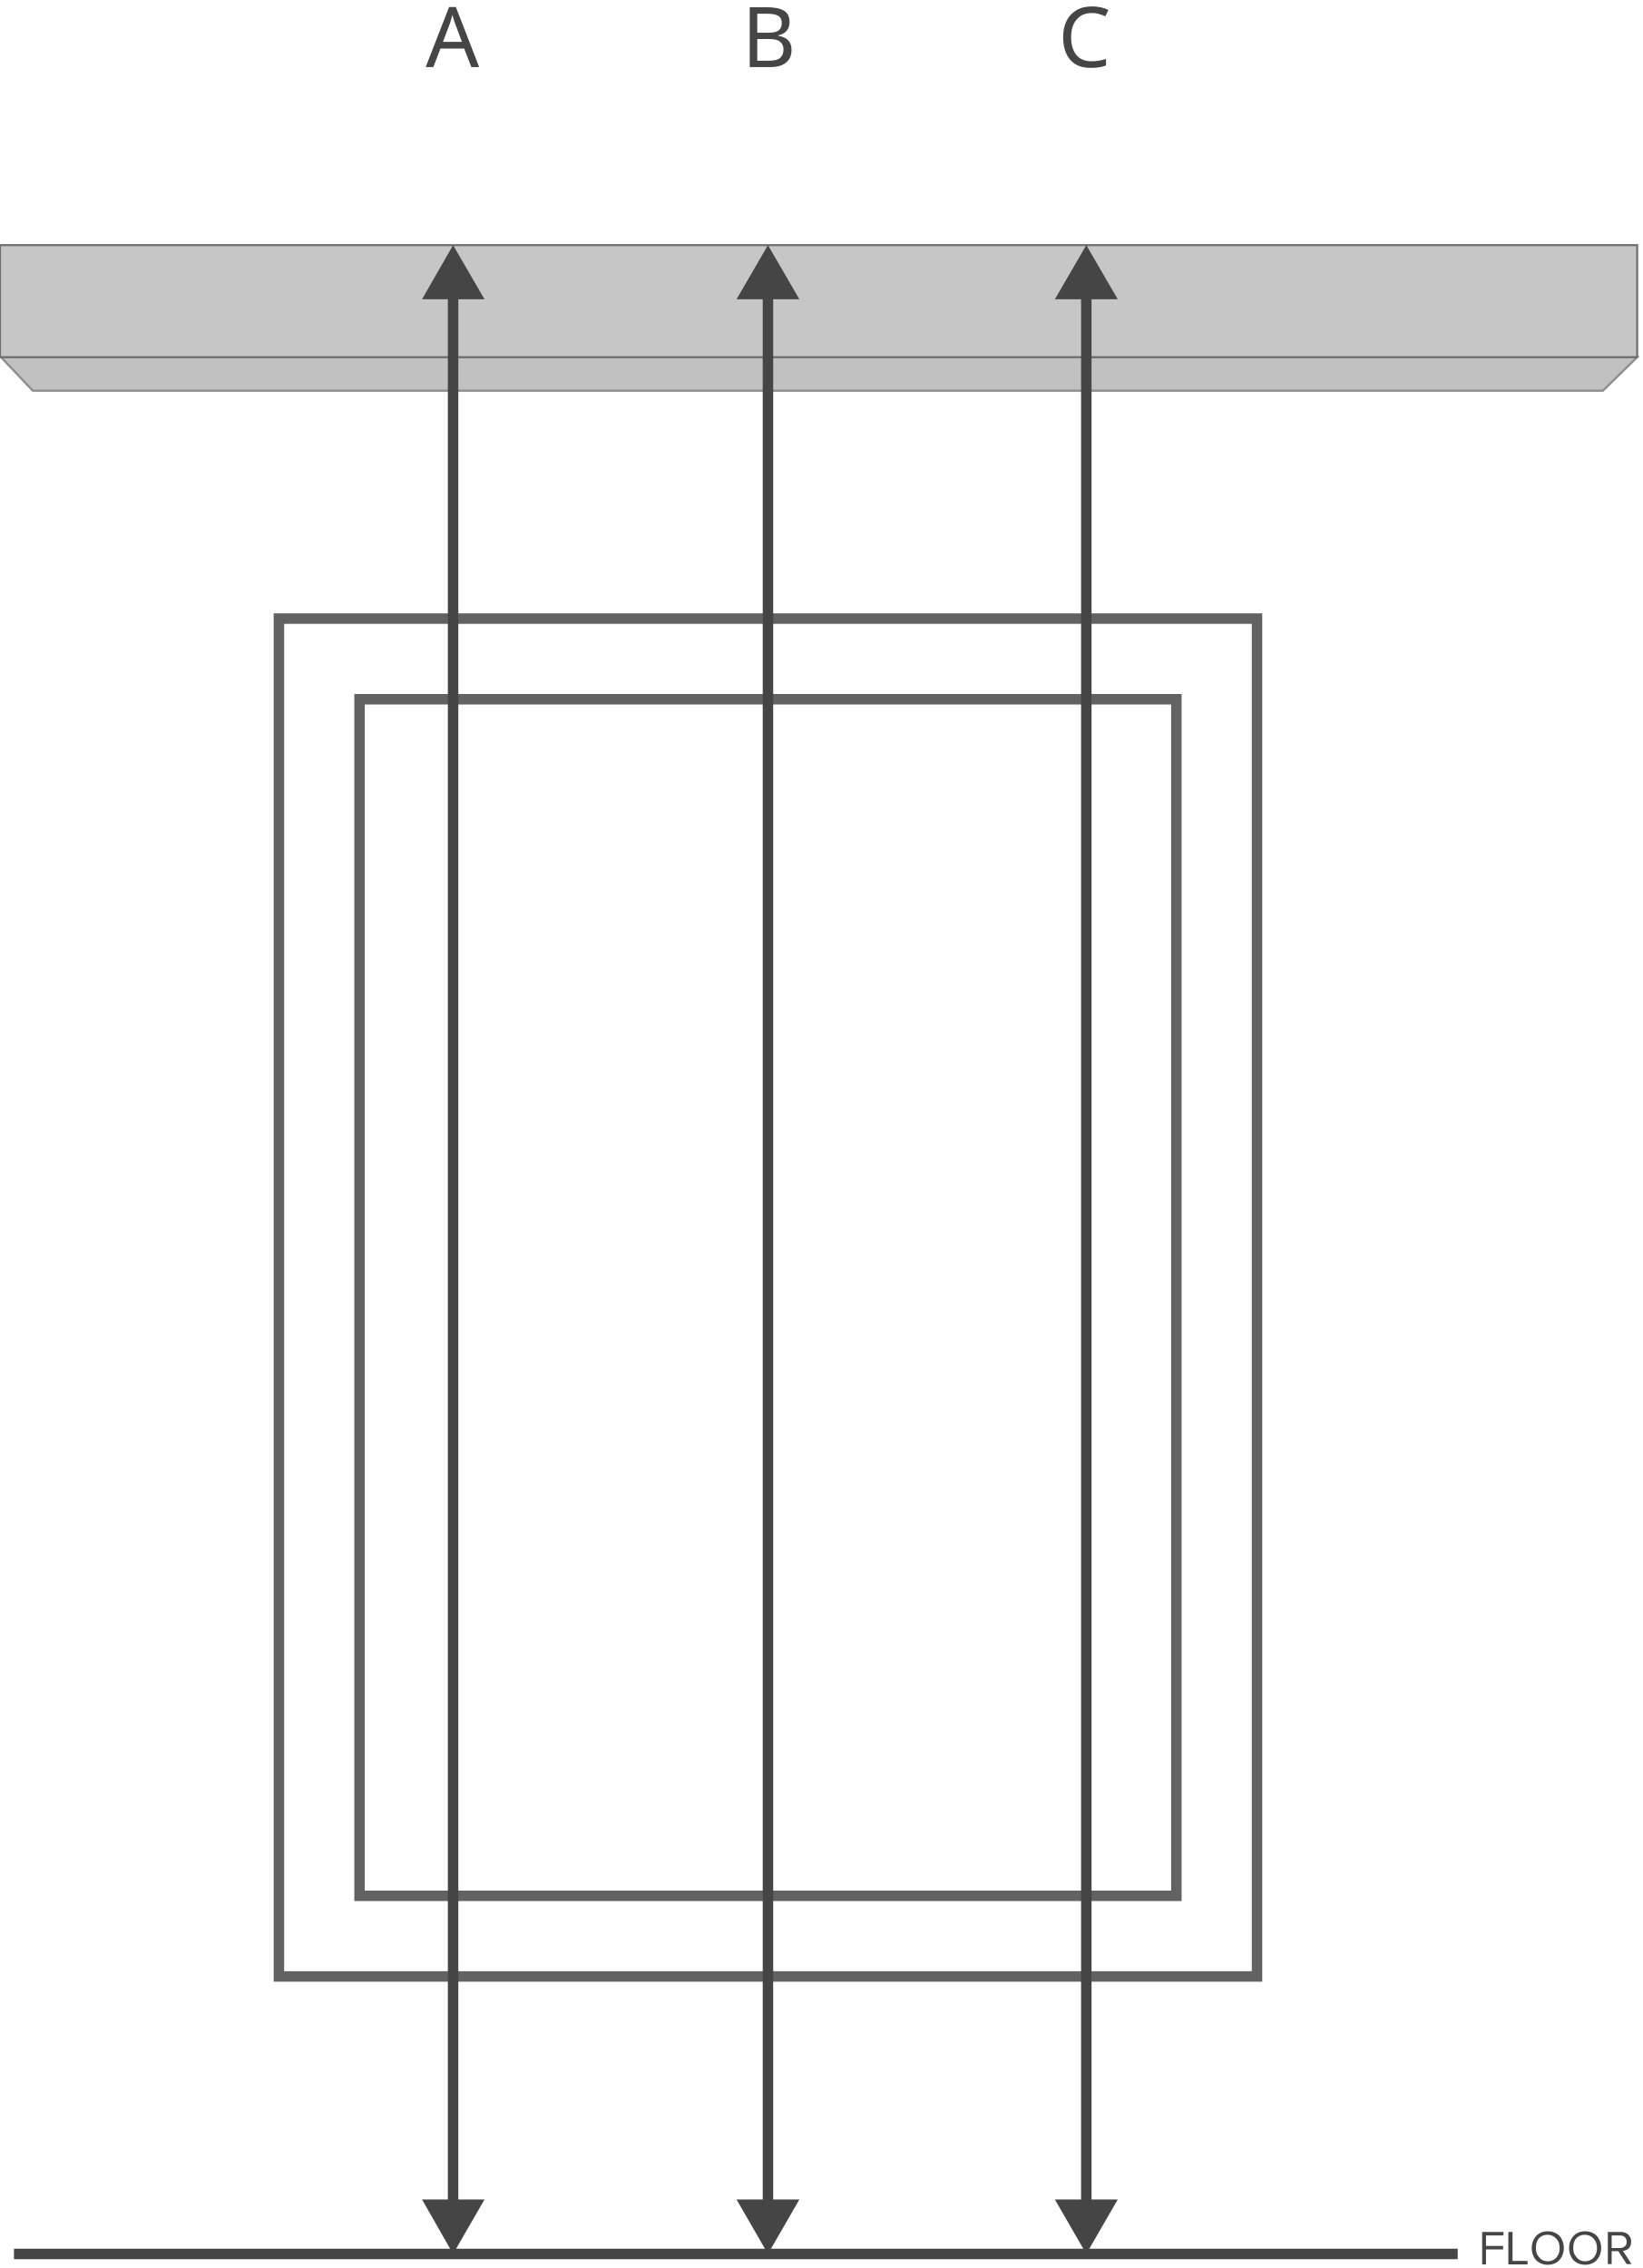
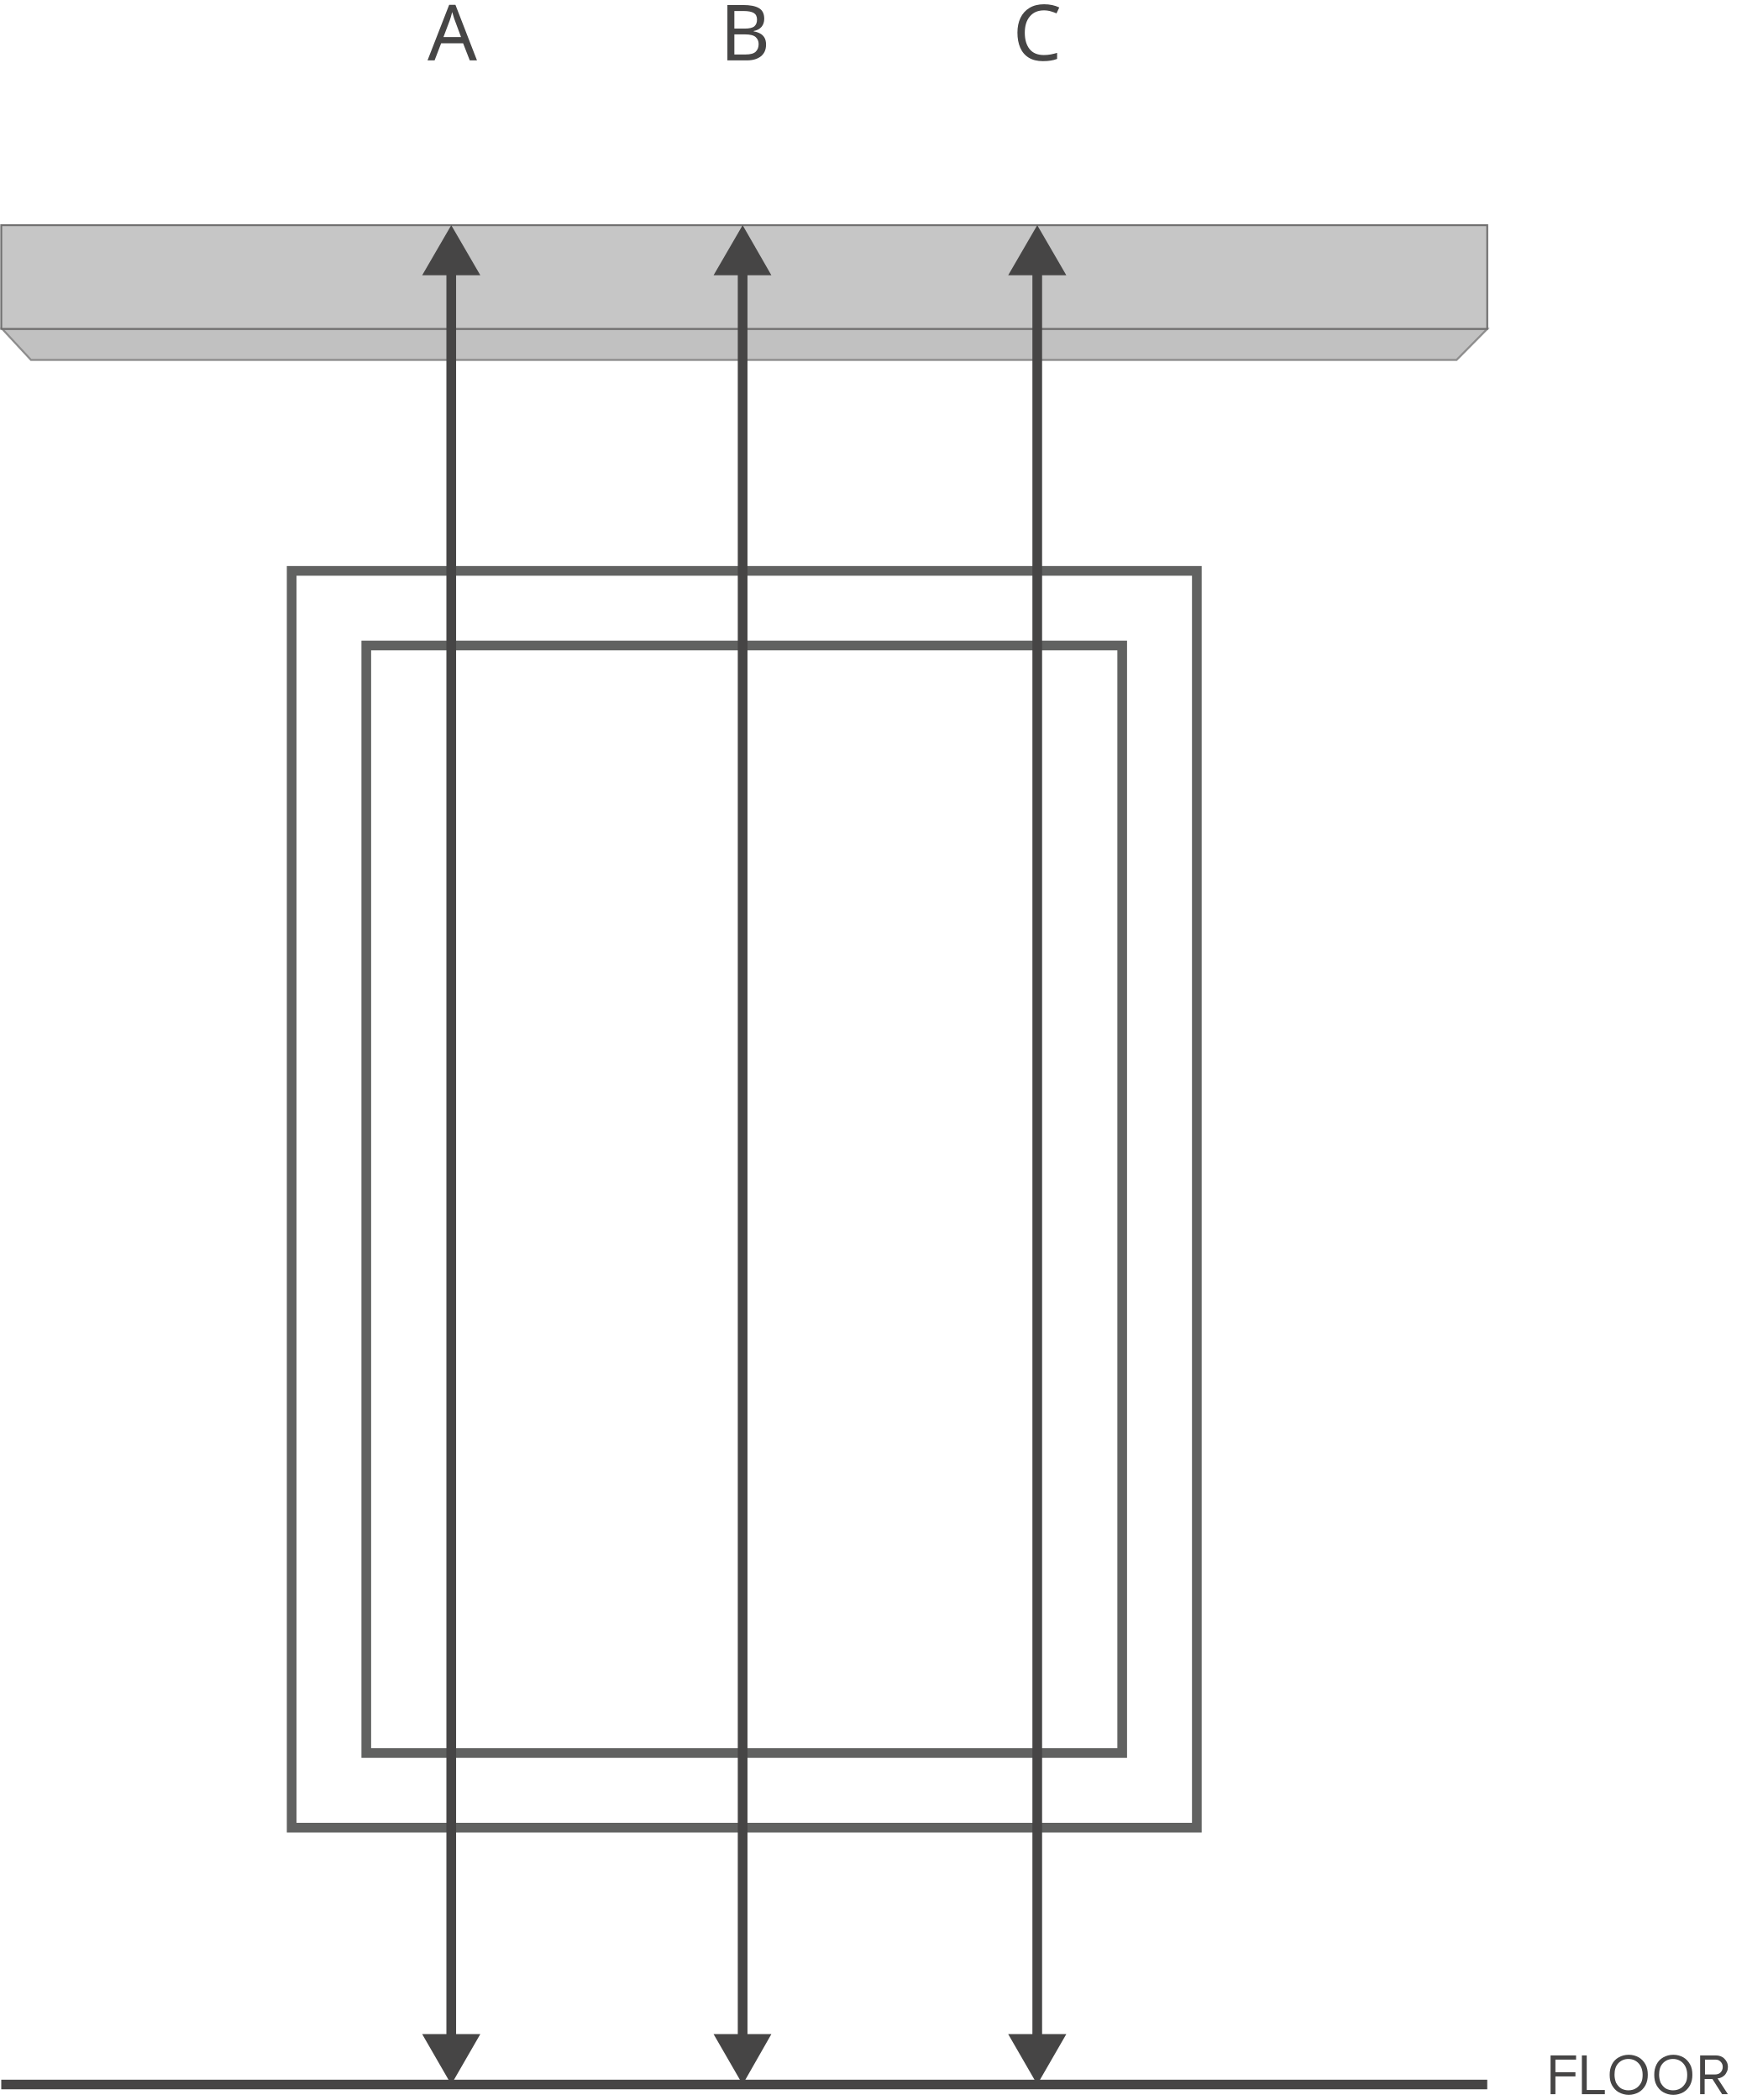
- <svg xmlns="http://www.w3.org/2000/svg" version="1.1" id="Layer_1" x="0px" y="0px" width="176px" height="243px" viewBox="0 0 470.6 648.7" enable-background="new 0 0 470.6 648.7" xml:space="preserve">
+ <svg xmlns="http://www.w3.org/2000/svg" version="1.1" id="Layer_1" x="0px" y="0px" width="203px" height="244px" viewBox="0 0 540 650" enable-background="new 0 0 540 650" xml:space="preserve">
  <g>
-     <rect x="79.9" y="176.7" fill="none" stroke="#616261" stroke-width="3" stroke-miterlimit="10" width="280.2" height="389" />
-     <rect x="103" y="199.8" fill="none" stroke="#616261" stroke-width="3" stroke-miterlimit="10" width="234" height="342.8" />
+     <polygon opacity="0.8" fill="#B2B2B2" stroke="#717070" stroke-width="0.617" stroke-miterlimit="10" enable-background="new    " points="   450.5,111.4 460,101.8 0.3,101.8 9.2,111.4 449.2,111.4  " />
+     <rect x="0" y="69.7" fill="#C6C6C6" stroke="#717070" stroke-width="0.585" stroke-miterlimit="10" enable-background="new    " width="460" height="32.1" />
+   </g>
+   <line fill="none" stroke="#464545" stroke-width="2.968" x1="0" y1="645.2" x2="460" y2="645.2" />
+   <g>
+     <path fill="#464545" d="M479.6,648.2v-12h7.9v1.3h-6.4v3.9h6.2v1.3h-6.2v5.5H479.6z" />
+     <path fill="#464545" d="M489.3,648.2v-12h1.5v10.7h5.6v1.3H489.3z" />
+     <path fill="#464545" d="M498.6,645.4c-0.5-0.9-0.7-2-0.7-3.2s0.2-2.2,0.7-3.2s1.2-1.7,2.1-2.2s1.9-0.8,3.1-0.8s2.2,0.3,3.1,0.8   c0.9,0.5,1.6,1.3,2.1,2.2c0.5,0.9,0.7,2,0.7,3.2s-0.2,2.2-0.7,3.2c-0.5,0.9-1.2,1.7-2.1,2.2c-0.9,0.5-2,0.8-3.1,0.8   s-2.2-0.3-3.1-0.8C499.8,647.1,499.1,646.3,498.6,645.4z M499.4,642.2c0,0.9,0.2,1.8,0.5,2.5c0.4,0.7,0.9,1.3,1.5,1.7   c0.7,0.4,1.5,0.6,2.3,0.6s1.7-0.2,2.3-0.6c0.7-0.4,1.2-1,1.6-1.7c0.4-0.7,0.5-1.6,0.5-2.5c0-1.4-0.4-2.6-1.2-3.5   c-0.8-0.9-1.9-1.4-3.2-1.4c-1.3,0-2.4,0.5-3.2,1.4S499.4,640.8,499.4,642.2z" />
+     <path fill="#464545" d="M512.4,645.4c-0.5-0.9-0.7-2-0.7-3.2s0.2-2.2,0.7-3.2s1.2-1.7,2.1-2.2s1.9-0.8,3.1-0.8s2.2,0.3,3.1,0.8   c0.9,0.5,1.6,1.3,2.1,2.2c0.5,0.9,0.7,2,0.7,3.2s-0.2,2.2-0.7,3.2c-0.5,0.9-1.2,1.7-2.1,2.2c-0.9,0.5-2,0.8-3.1,0.8   s-2.2-0.3-3.1-0.8C513.6,647.1,512.9,646.3,512.4,645.4z M513.2,642.2c0,0.9,0.2,1.8,0.5,2.5c0.4,0.7,0.9,1.3,1.5,1.7   c0.7,0.4,1.5,0.6,2.3,0.6s1.7-0.2,2.3-0.6c0.7-0.4,1.2-1,1.6-1.7c0.4-0.7,0.5-1.6,0.5-2.5c0-1.4-0.4-2.6-1.2-3.5   c-0.8-0.9-1.9-1.4-3.2-1.4c-1.3,0-2.4,0.5-3.2,1.4S513.2,640.8,513.2,642.2z" />
+     <path fill="#464545" d="M525.9,648.2v-12h4.8c1.1,0,2,0.3,2.7,1c0.7,0.7,1.1,1.5,1.1,2.6c0,0.5-0.1,1-0.3,1.4s-0.4,0.8-0.7,1.1   s-0.6,0.5-1,0.7s-0.8,0.3-1.2,0.3l3.2,4.9h-1.8l-3-4.7h-2.4v4.7H525.9z M527.4,642.1h3.1c0.7,0,1.3-0.2,1.7-0.6s0.7-1,0.7-1.7   s-0.2-1.2-0.7-1.7s-1-0.6-1.7-0.6h-3.1V642.1z" />
  </g>
  <g>
-     <polygon opacity="0.8" fill="#B2B2B2" stroke="#717070" stroke-width="0.626" stroke-miterlimit="10" enable-background="new    " points="   459.2,111.4 469,101.8 0.3,101.8 9.4,111.4 457.9,111.4  " />
-     <rect x="0" y="69.7" fill="#C6C6C6" stroke="#717070" stroke-width="0.593" stroke-miterlimit="10" enable-background="new    " width="469" height="32.1" />
-   </g>
-   <text transform="matrix(1 0 0 1 121.9528 18.692)" fill="#464545" font-family="'ProximaNova-Regular'" font-size="24">A</text>
-   <text transform="matrix(1 0 0 1 212.4535 18.692)" fill="#464545" font-family="'ProximaNova-Regular'" font-size="24">B</text>
-   <text transform="matrix(1 0 0 1 303.0972 18.692)" fill="#464545" font-family="'ProximaNova-Regular'" font-size="24">C</text>
-   <g>
+     <text transform="matrix(1 0 0 1 131.9526 18.692)" fill="#464545" font-family="'ProximaNova-Regular'" font-size="24">A</text>
+     <text transform="matrix(1 0 0 1 222.4533 18.692)" fill="#464545" font-family="'ProximaNova-Regular'" font-size="24">B</text>
+     <text transform="matrix(1 0 0 1 313.097 18.692)" fill="#464545" font-family="'ProximaNova-Regular'" font-size="24">C</text>
    <g>
-       <line fill="none" stroke="#464545" stroke-width="3" x1="311.2" y1="82.6" x2="311.2" y2="632.3" />
+       <rect x="89.9" y="176.7" fill="none" stroke="#616261" stroke-width="3" stroke-miterlimit="10" width="280.2" height="389" />
+       <rect x="113" y="199.8" fill="none" stroke="#616261" stroke-width="3" stroke-miterlimit="10" width="234" height="342.8" />
+     </g>
+     <g>
      <g>
-         <polygon fill="#464545" points="302.2,85.2 311.2,69.7 320.2,85.2    " />
+         <g>
+           <line fill="none" stroke="#464545" stroke-width="3" x1="320.7" y1="82.6" x2="320.7" y2="632.3" />
+           <g>
+             <polygon fill="#464545" points="311.7,85.2 320.7,69.7 329.7,85.2      " />
+           </g>
+           <g>
+             <polygon fill="#464545" points="311.7,629.6 320.7,645.2 329.7,629.6      " />
+           </g>
+         </g>
      </g>
      <g>
-         <polygon fill="#464545" points="302.2,629.6 311.2,645.2 320.2,629.6    " />
+         <g>
+           <line fill="none" stroke="#464545" stroke-width="3" x1="229.5" y1="82.6" x2="229.5" y2="632.3" />
+           <g>
+             <polygon fill="#464545" points="220.5,85.2 229.5,69.7 238.4,85.2      " />
+           </g>
+           <g>
+             <polygon fill="#464545" points="220.5,629.6 229.5,645.2 238.4,629.6      " />
+           </g>
+         </g>
+       </g>
+       <g>
+         <g>
+           <line fill="none" stroke="#464545" stroke-width="3" x1="139.3" y1="82.6" x2="139.3" y2="632.3" />
+           <g>
+             <polygon fill="#464545" points="130.3,85.2 139.3,69.7 148.3,85.2      " />
+           </g>
+           <g>
+             <polygon fill="#464545" points="130.3,629.6 139.3,645.2 148.3,629.6      " />
+           </g>
+         </g>
      </g>
    </g>
  </g>
-   <g>
-     <g>
-       <line fill="none" stroke="#464545" stroke-width="3" x1="220" y1="82.6" x2="220" y2="632.3" />
-       <g>
-         <polygon fill="#464545" points="211,85.2 220,69.7 229,85.2    " />
-       </g>
-       <g>
-         <polygon fill="#464545" points="211,629.6 220,645.2 229,629.6    " />
-       </g>
-     </g>
-   </g>
-   <g>
-     <g>
-       <line fill="none" stroke="#464545" stroke-width="3" x1="129.8" y1="82.6" x2="129.8" y2="632.3" />
-       <g>
-         <polygon fill="#464545" points="120.9,85.2 129.8,69.7 138.8,85.2    " />
-       </g>
-       <g>
-         <polygon fill="#464545" points="120.9,629.6 129.8,645.2 138.8,629.6    " />
-       </g>
-     </g>
-   </g>
-   <line fill="none" stroke="#464545" stroke-width="3" x1="4" y1="645.2" x2="417.6" y2="645.2" />
-   <g>
-     <path fill="#464545" d="M424.6,648.2v-9.3h6.1v1h-5v3h4.9v1h-4.9v4.3H424.6z" />
-     <path fill="#464545" d="M432.1,648.2v-9.3h1.2v8.3h4.3v1H432.1z" />
-     <path fill="#464545" d="M439.4,646c-0.4-0.7-0.6-1.6-0.6-2.5s0.2-1.7,0.6-2.5c0.4-0.7,0.9-1.3,1.6-1.7c0.7-0.4,1.5-0.6,2.4-0.6   c0.9,0,1.7,0.2,2.4,0.6c0.7,0.4,1.3,1,1.6,1.7c0.4,0.7,0.6,1.6,0.6,2.5s-0.2,1.7-0.6,2.5c-0.4,0.7-0.9,1.3-1.6,1.7   c-0.7,0.4-1.5,0.6-2.4,0.6c-0.9,0-1.7-0.2-2.4-0.6C440.3,647.3,439.7,646.7,439.4,646z M440,643.5c0,0.7,0.1,1.4,0.4,1.9   s0.7,1,1.2,1.4c0.5,0.3,1.1,0.5,1.8,0.5c0.7,0,1.3-0.2,1.8-0.5c0.5-0.3,0.9-0.8,1.2-1.4s0.4-1.2,0.4-1.9c0-1.1-0.3-2-1-2.7   c-0.6-0.7-1.5-1.1-2.5-1.1c-1,0-1.9,0.4-2.5,1.1S440,642.4,440,643.5z" />
-     <path fill="#464545" d="M450.1,646c-0.4-0.7-0.6-1.6-0.6-2.5s0.2-1.7,0.6-2.5c0.4-0.7,0.9-1.3,1.6-1.7c0.7-0.4,1.5-0.6,2.4-0.6   c0.9,0,1.7,0.2,2.4,0.6c0.7,0.4,1.3,1,1.6,1.7c0.4,0.7,0.6,1.6,0.6,2.5s-0.2,1.7-0.6,2.5c-0.4,0.7-0.9,1.3-1.6,1.7   c-0.7,0.4-1.5,0.6-2.4,0.6c-0.9,0-1.7-0.2-2.4-0.6C451,647.3,450.4,646.7,450.1,646z M450.7,643.5c0,0.7,0.1,1.4,0.4,1.9   s0.7,1,1.2,1.4c0.5,0.3,1.1,0.5,1.8,0.5c0.7,0,1.3-0.2,1.8-0.5c0.5-0.3,0.9-0.8,1.2-1.4s0.4-1.2,0.4-1.9c0-1.1-0.3-2-1-2.7   c-0.6-0.7-1.5-1.1-2.5-1.1c-1,0-1.9,0.4-2.5,1.1S450.7,642.4,450.7,643.5z" />
-     <path fill="#464545" d="M460.6,648.2v-9.3h3.8c0.9,0,1.6,0.3,2.1,0.8c0.5,0.5,0.8,1.2,0.8,2c0,0.4-0.1,0.8-0.2,1.1   c-0.1,0.3-0.3,0.6-0.5,0.8s-0.5,0.4-0.8,0.5c-0.3,0.1-0.6,0.2-0.9,0.2l2.5,3.8H466l-2.4-3.7h-1.9v3.7H460.6z M461.7,643.5h2.4   c0.6,0,1-0.2,1.4-0.5s0.5-0.8,0.5-1.3s-0.2-1-0.5-1.3c-0.3-0.3-0.8-0.5-1.4-0.5h-2.4V643.5z" />
-   </g>
</svg>
